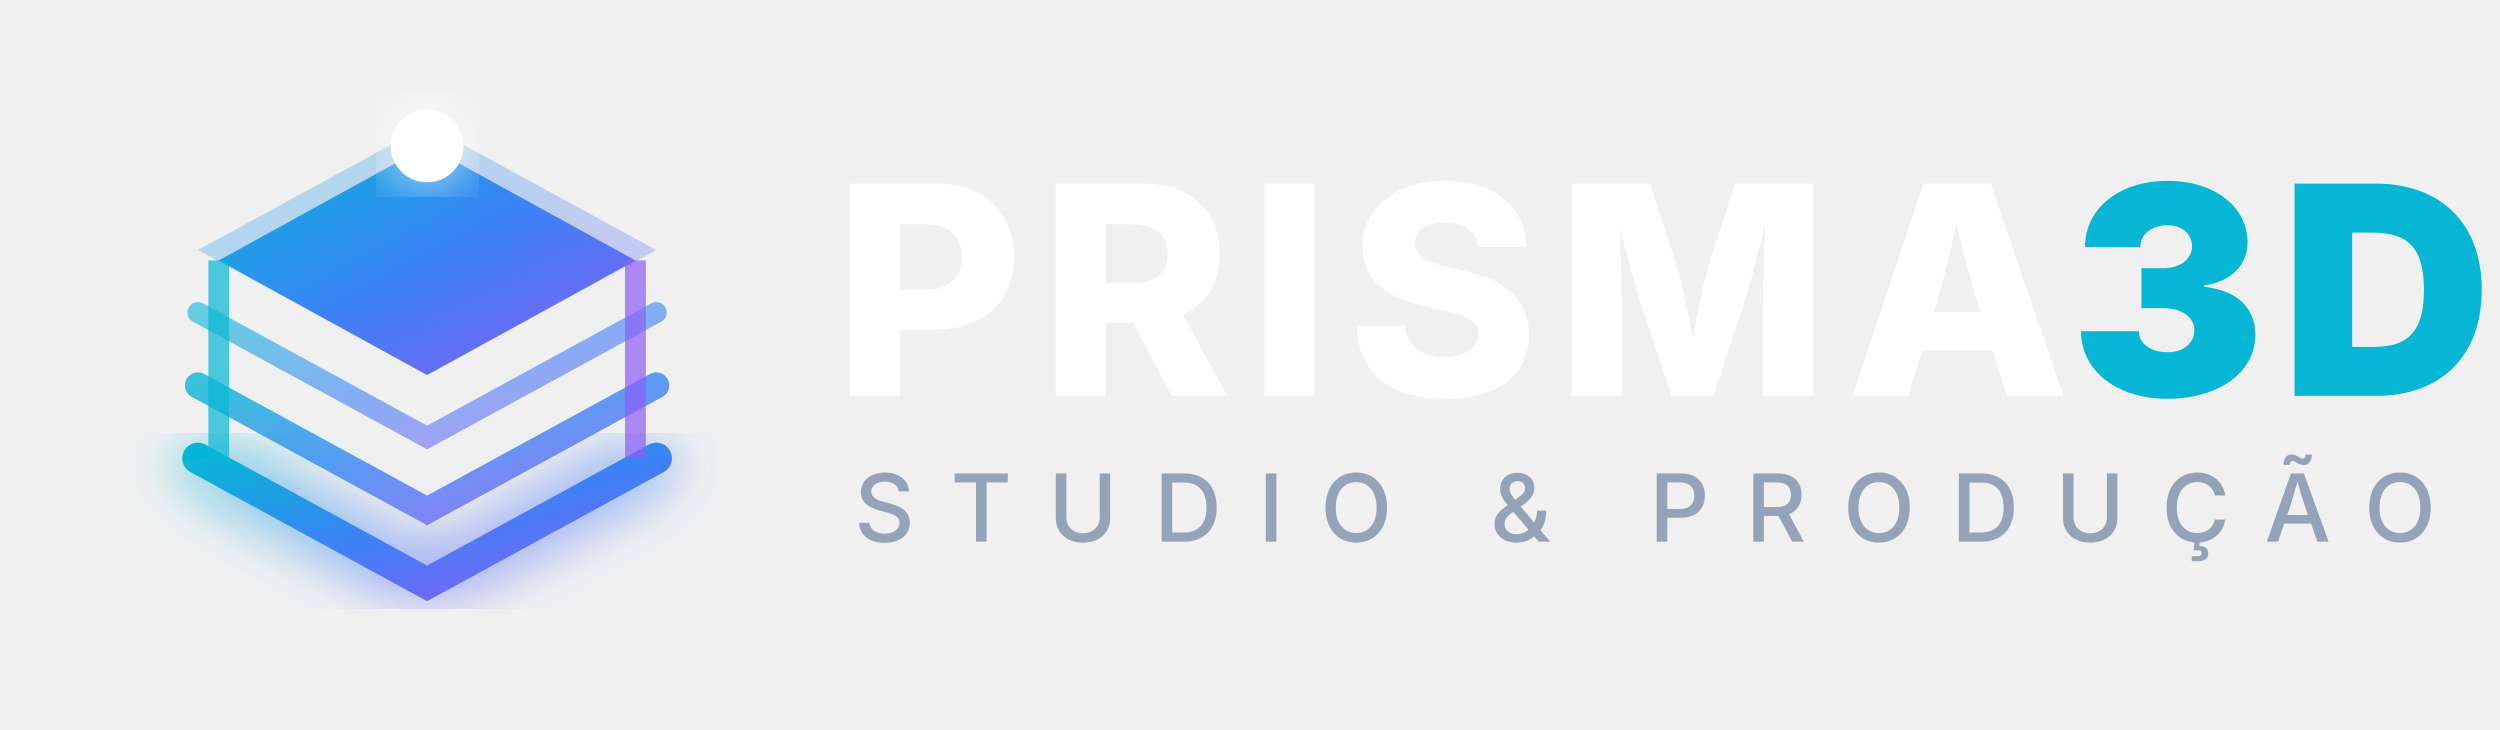
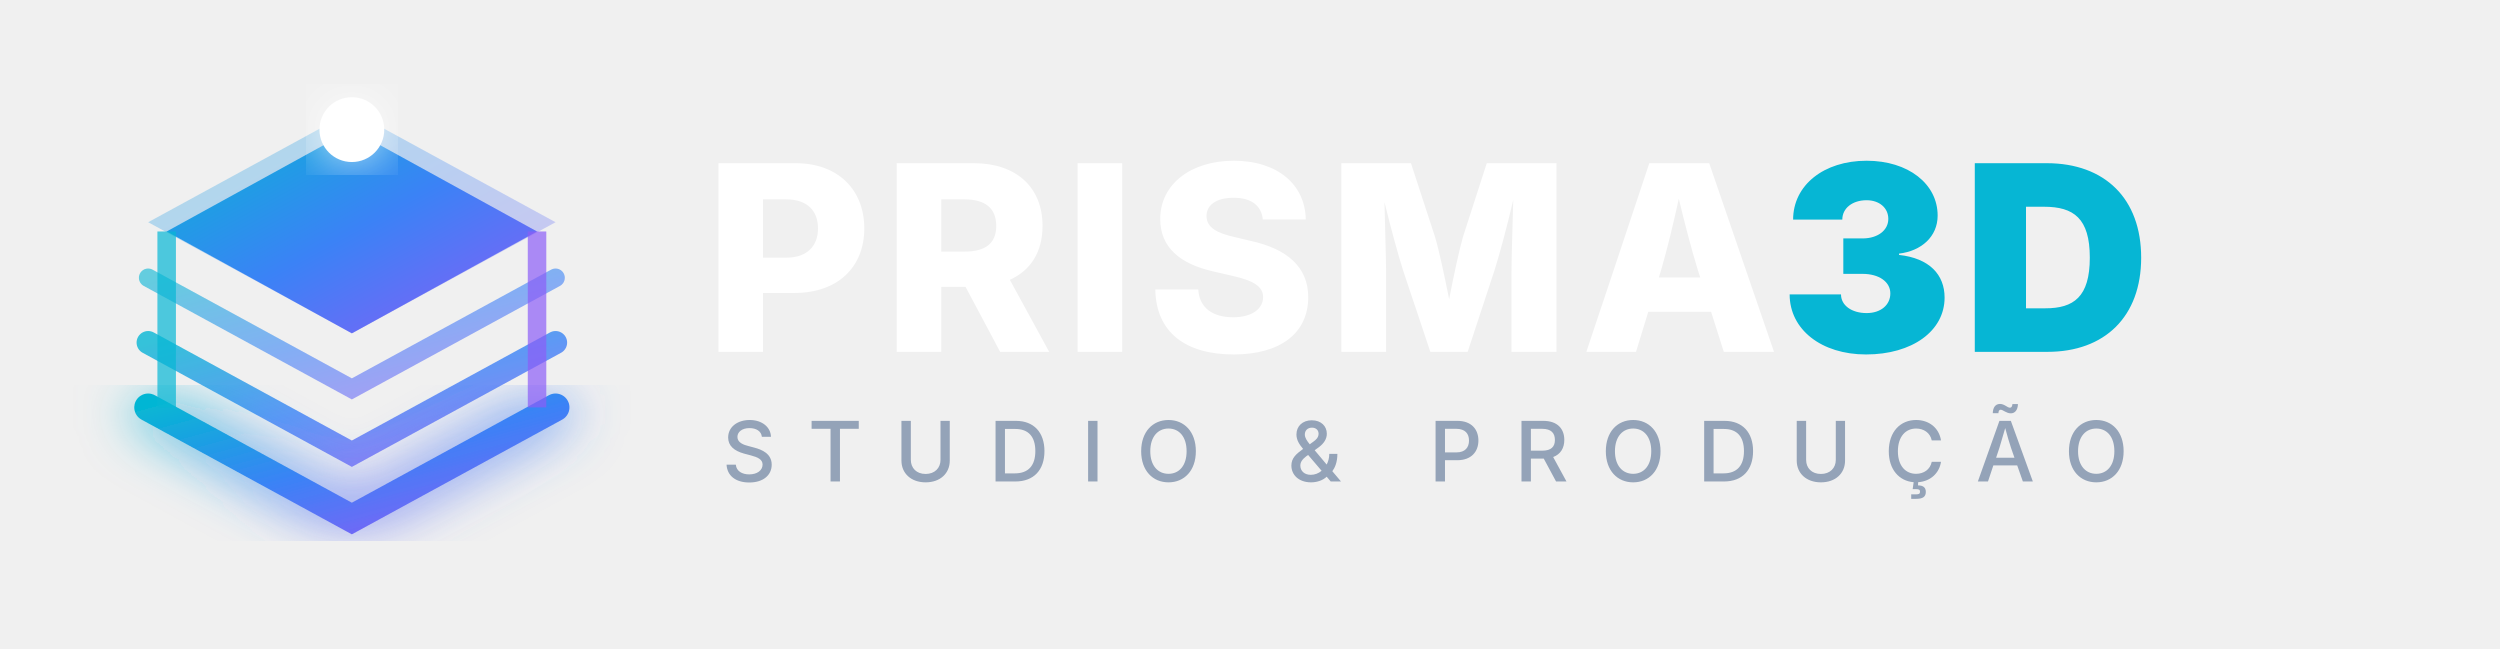
- <svg xmlns="http://www.w3.org/2000/svg" viewBox="0 0 240 70" fill="none">
+ <svg xmlns="http://www.w3.org/2000/svg" viewBox="0 0 270 70" fill="none">
  <defs>
    <linearGradient id="prismGrad" x1="0%" y1="0%" x2="100%" y2="100%">
      <stop offset="0%" stop-color="#06b6d4" />
      <stop offset="50%" stop-color="#3b82f6" />
      <stop offset="100%" stop-color="#8b5cf6" />
    </linearGradient>
    <linearGradient id="glowGrad" x1="0%" y1="0%" x2="100%" y2="0%">
      <stop offset="0%" stop-color="#06b6d4" stop-opacity="0.8" />
      <stop offset="100%" stop-color="#8b5cf6" stop-opacity="0.8" />
    </linearGradient>
    <filter id="neonGlow" x="-20%" y="-20%" width="140%" height="140%">
      <feGaussianBlur stdDeviation="3" result="blur" />
      <feMerge>
        <feMergeNode in="blur" />
        <feMergeNode in="SourceGraphic" />
      </feMerge>
    </filter>
  </defs>
-   <g transform="translate(15, 8)">
+   <g transform="translate(12, 8)">
    <path d="M26 4 L48 16 L26 28 L4 16 Z" fill="url(#prismGrad)" opacity="0.3" />
    <path d="M4 22 L26 34 L48 22" stroke="url(#prismGrad)" stroke-width="2" stroke-linecap="round" fill="none" opacity="0.6" />
    <path d="M4 29 L26 41 L48 29" stroke="url(#prismGrad)" stroke-width="2.5" stroke-linecap="round" fill="none" opacity="0.8" />
    <path d="M4 36 L26 48 L48 36" stroke="url(#prismGrad)" stroke-width="3" stroke-linecap="round" fill="none" filter="url(#neonGlow)" />
    <polygon points="26,6 46,17 26,28 6,17" fill="url(#prismGrad)" />
    <line x1="6" y1="17" x2="6" y2="36" stroke="#06b6d4" stroke-width="2" opacity="0.7" />
    <line x1="46" y1="17" x2="46" y2="36" stroke="#8b5cf6" stroke-width="2" opacity="0.7" />
    <line x1="26" y1="28" x2="26" y2="48" stroke="#3b82f6" stroke-width="2.5" filter="url(#neonGlow)" />
    <circle cx="26" cy="6" r="3.5" fill="#ffffff" filter="url(#neonGlow)" />
  </g>
-   <text x="80" y="38" font-family="'Syne', 'Inter', sans-serif" font-weight="800" font-size="28" fill="#ffffff" letter-spacing="1.5">
+   <text x="76" y="38" font-family="'Syne', 'Inter', sans-serif" font-weight="800" font-size="28" fill="#ffffff" letter-spacing="1">
    PRISMA<tspan fill="#06b6d4" font-weight="900">3D</tspan>
  </text>
-   <text x="82" y="52" font-family="'Inter', sans-serif" font-weight="500" font-size="9" fill="#94a3b8" letter-spacing="3.5">
+   <text x="78" y="52" font-family="'Inter', sans-serif" font-weight="500" font-size="9" fill="#94a3b8" letter-spacing="3.5">
    STUDIO &amp; PRODUÇÃO
  </text>
</svg>
